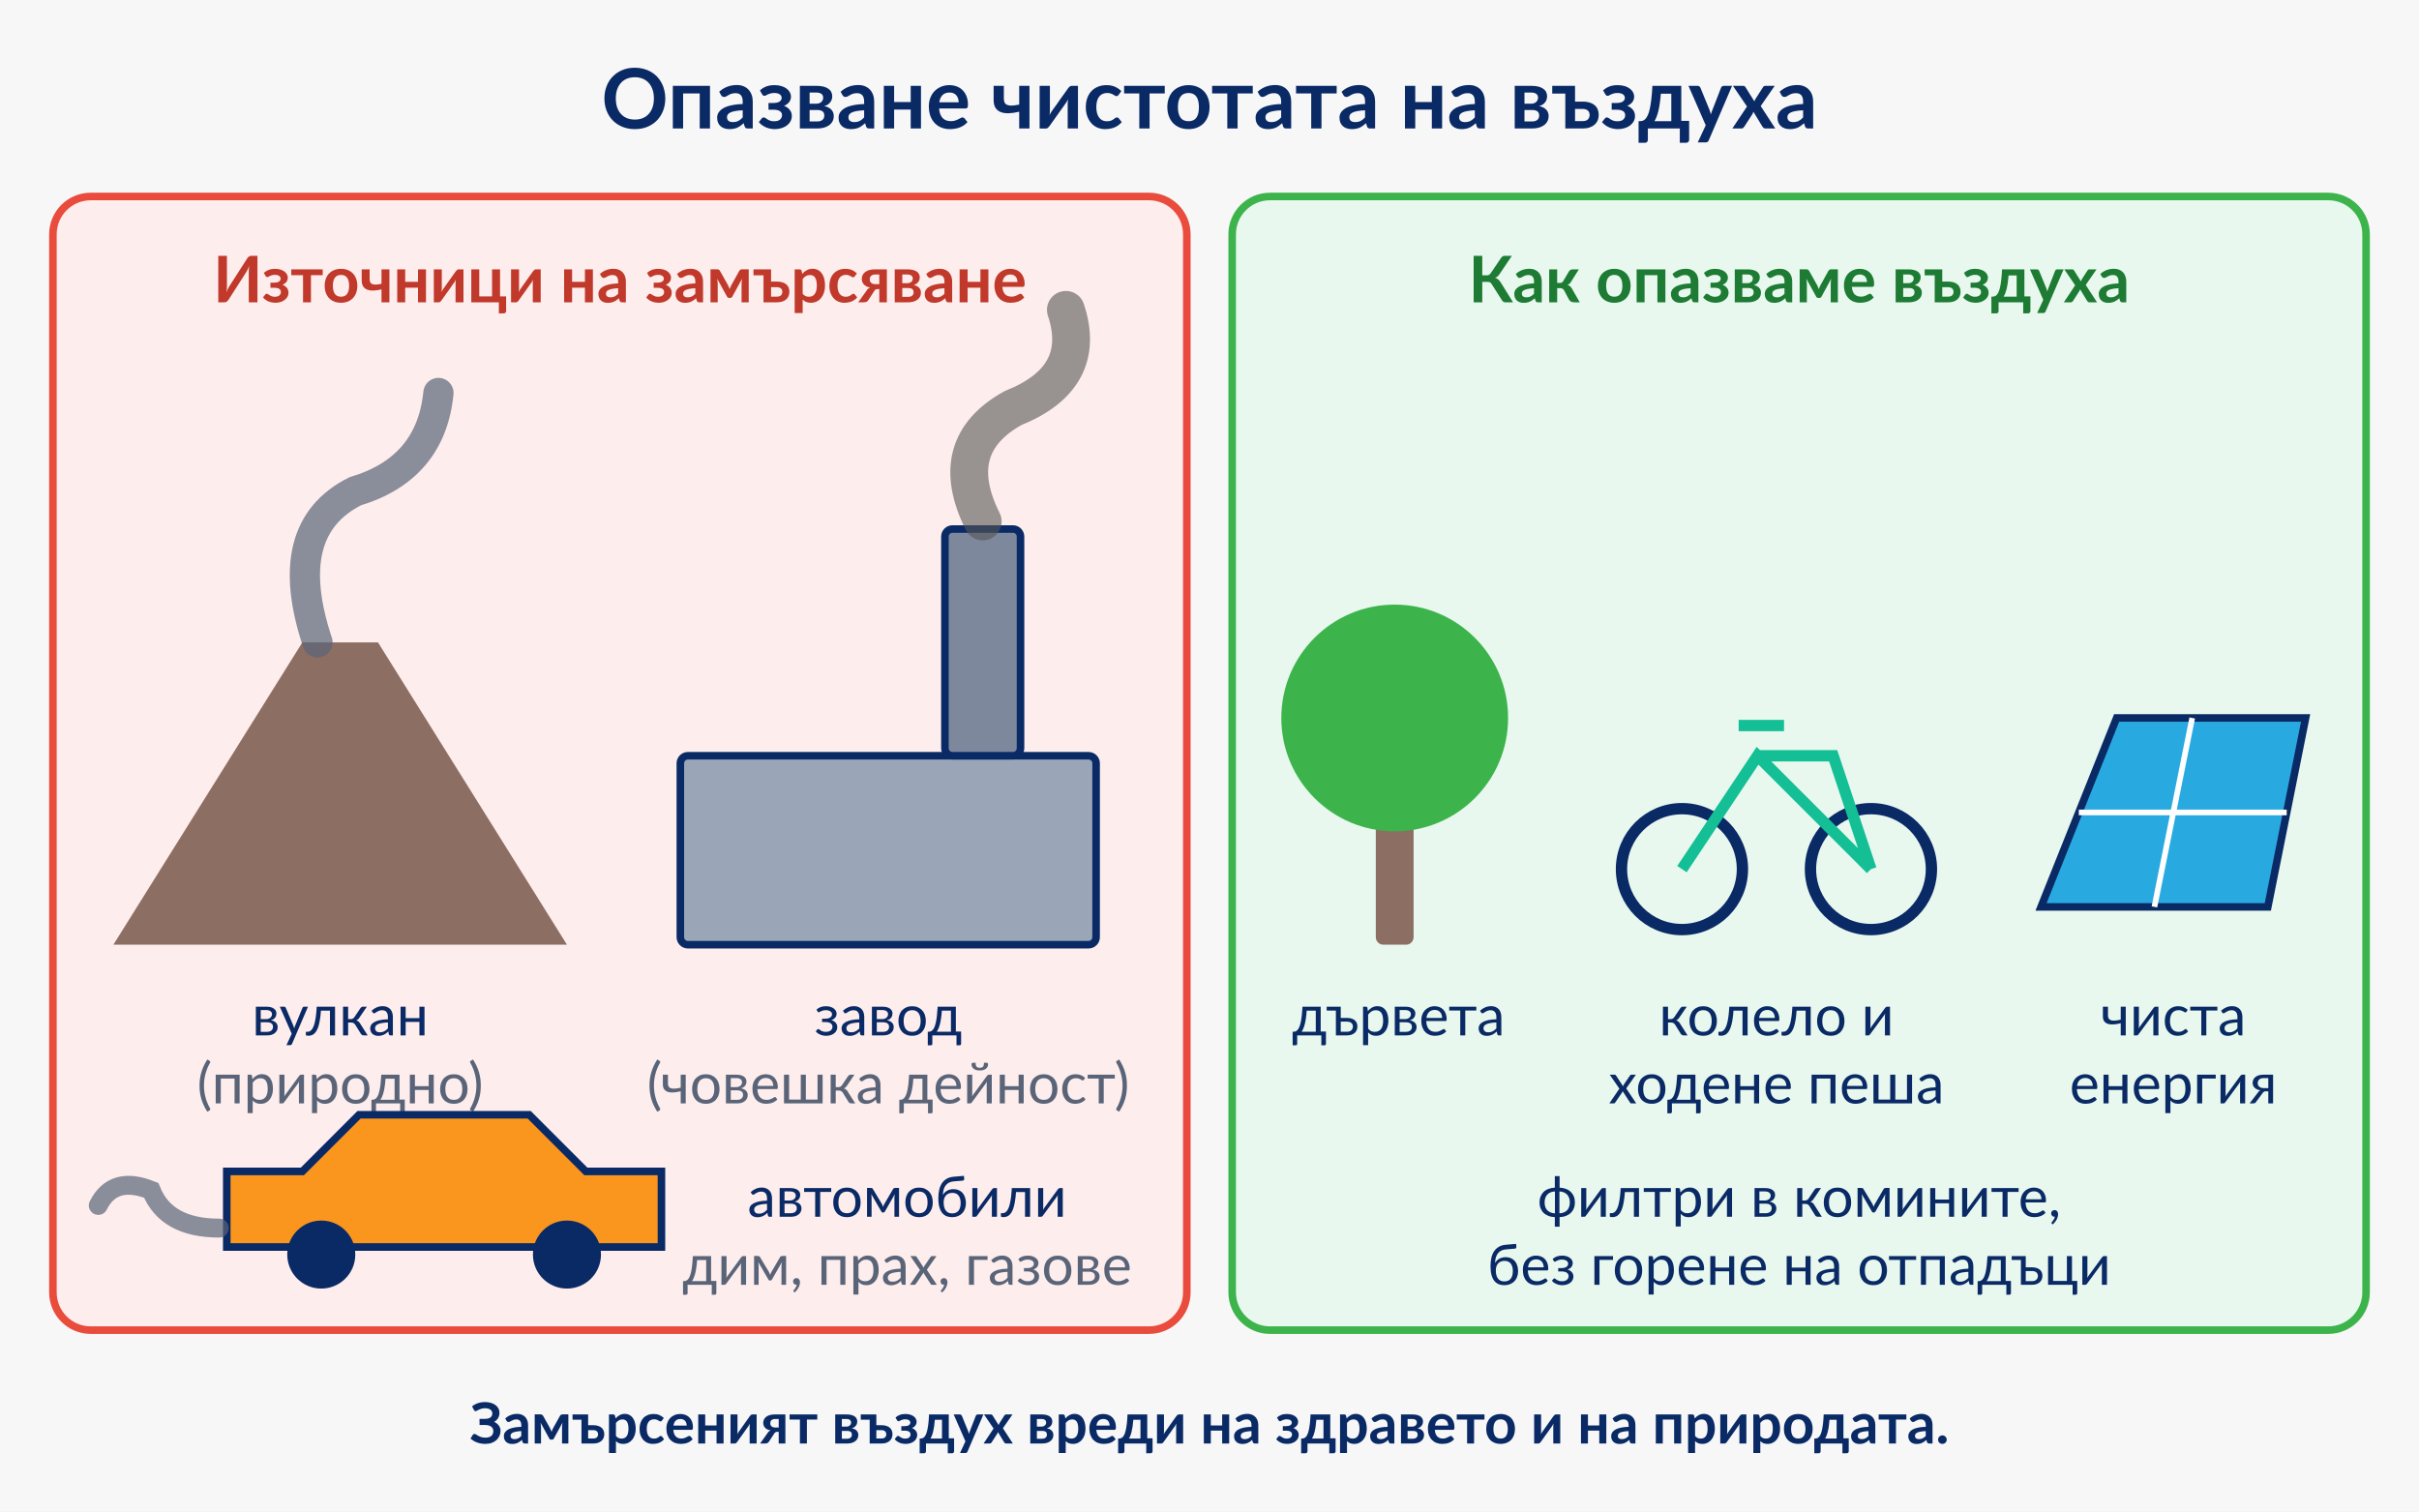
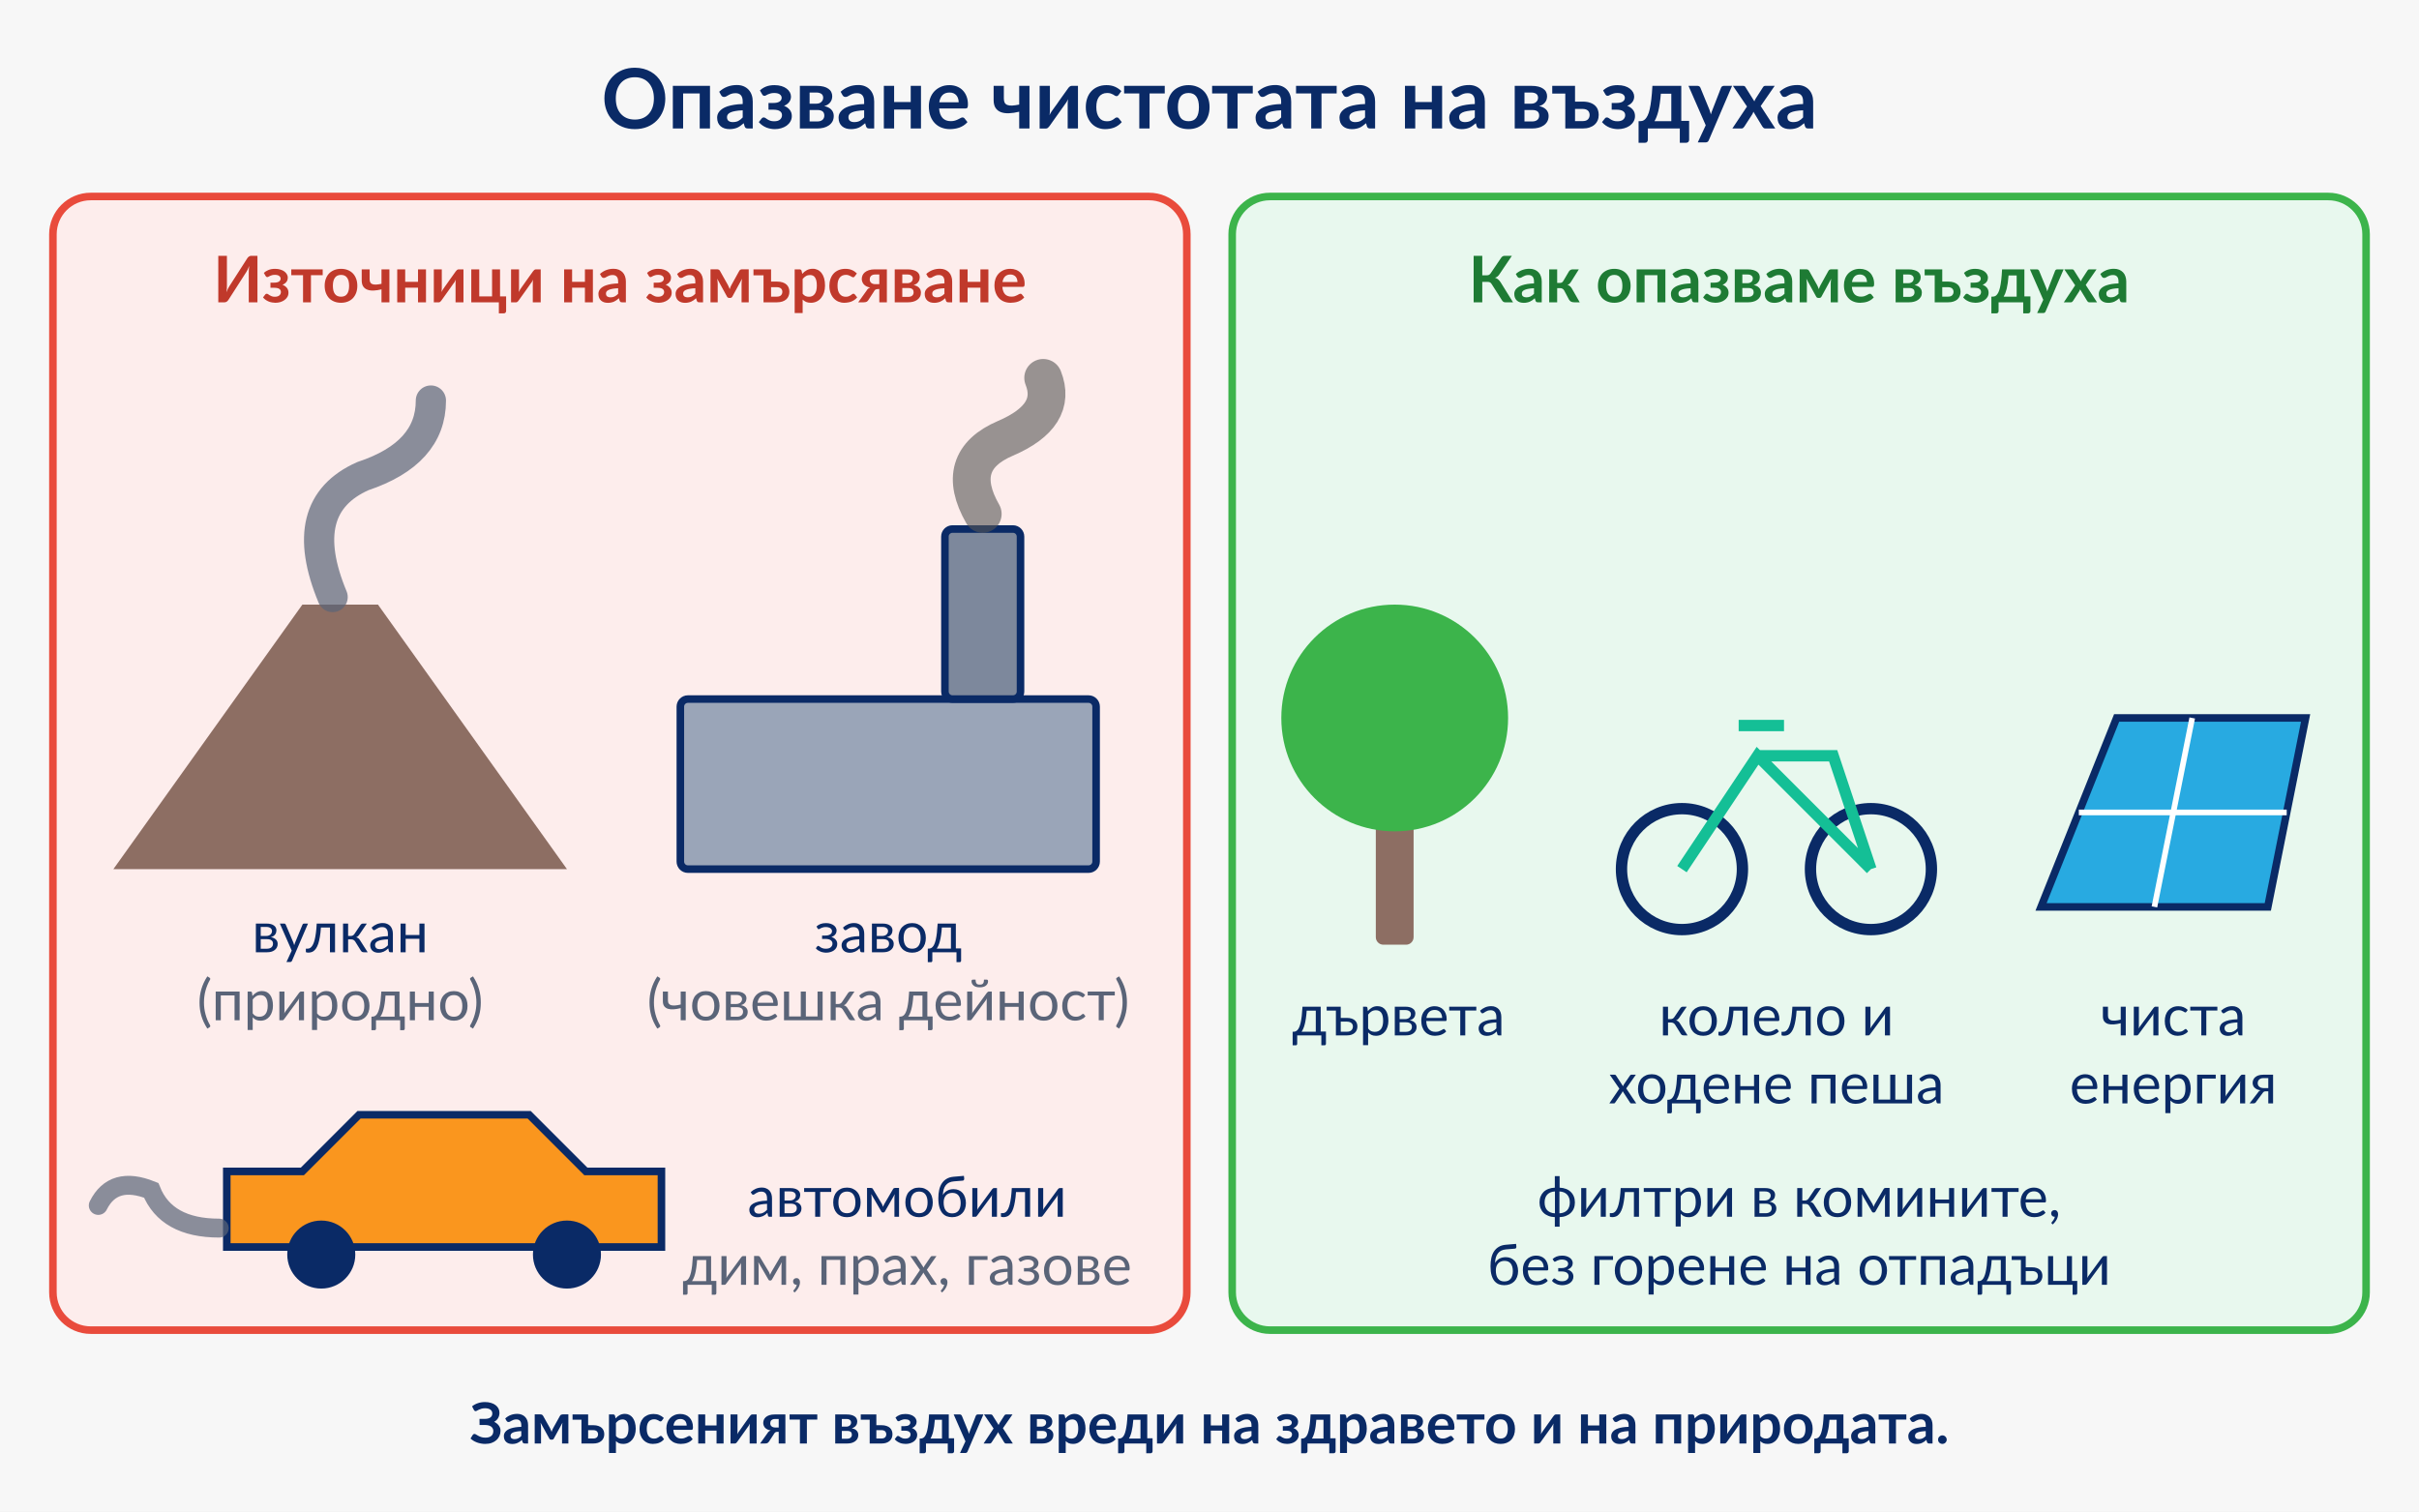
<svg xmlns="http://www.w3.org/2000/svg" viewBox="0 0 640 400" width="640" height="400" font-family="Lato, Arial, sans-serif" role="img">
  <defs>
    <marker id="a" viewBox="0 0 10 10" refX="8" refY="5" markerWidth="5" markerHeight="5" orient="auto-start-reverse">
      <path d="M0,0 L10,5 L0,10 z" fill="#0A2A66" />
    </marker>
    <marker id="o" viewBox="0 0 10 10" refX="8" refY="5" markerWidth="5" markerHeight="5" orient="auto-start-reverse">
      <path d="M0,0 L10,5 L0,10 z" fill="#FA961E" />
    </marker>
    <marker id="t" viewBox="0 0 10 10" refX="8" refY="5" markerWidth="5" markerHeight="5" orient="auto-start-reverse">
      <path d="M0,0 L10,5 L0,10 z" fill="#14BF96" />
    </marker>
    <marker id="c" viewBox="0 0 10 10" refX="8" refY="5" markerWidth="5" markerHeight="5" orient="auto-start-reverse">
      <path d="M0,0 L10,5 L0,10 z" fill="#28AAE1" />
    </marker>
    <marker id="g" viewBox="0 0 10 10" refX="8" refY="5" markerWidth="5" markerHeight="5" orient="auto-start-reverse">
      <path d="M0,0 L10,5 L0,10 z" fill="#3CB44B" />
    </marker>
    <marker id="gr" viewBox="0 0 10 10" refX="8" refY="5" markerWidth="5" markerHeight="5" orient="auto-start-reverse">
      <path d="M0,0 L10,5 L0,10 z" fill="#5A6478" />
    </marker>
  </defs>
  <rect width="640" height="400" fill="#F7F7F7" />
  <text x="320" y="34" font-size="22" text-anchor="middle" font-weight="bold" fill="#0A2A66">Опазване чистотата на въздуха</text>
  <rect x="14" y="52" width="300" height="300" rx="10" fill="#FDEDEC" stroke="#E94B3C" stroke-width="2" />
  <rect x="326" y="52" width="300" height="300" rx="10" fill="#E8F8EE" stroke="#3CB44B" stroke-width="2" />
  <text x="164" y="80" font-size="17" text-anchor="middle" font-weight="bold" fill="#C0392B">Източници на замърсяване</text>
  <text x="476" y="80" font-size="17" text-anchor="middle" font-weight="bold" fill="#1E7B34">Как опазваме въздуха</text>
-   <path d="M30,250 L80,170 L100,170 L150,250 z" fill="#8D6E63" stroke="none" stroke-width="2" />
-   <path d="M84,170 q-10,-30 10,-40 q20,-6 22,-26" fill="none" stroke="#5A6478" stroke-width="8" stroke-linecap="round" opacity="0.7" />
-   <text x="90" y="274" font-size="15" text-anchor="middle" font-weight="normal" fill="#0A2A66">вулкан</text>
-   <text x="90" y="292" font-size="15" text-anchor="middle" font-weight="normal" fill="#5A6478">(природно)</text>
-   <rect x="180" y="200" width="110" height="50" rx="2" fill="#9AA5B8" stroke="#0A2A66" stroke-width="2" />
-   <rect x="250" y="140" width="20" height="60" rx="2" fill="#7D889C" stroke="#0A2A66" stroke-width="2" />
-   <path d="M260,138 q-10,-20 8,-30 q20,-8 14,-26" fill="none" stroke="#555" stroke-width="10" stroke-linecap="round" opacity="0.6" />
-   <text x="235" y="274" font-size="15" text-anchor="middle" font-weight="normal" fill="#0A2A66">завод</text>
-   <text x="235" y="292" font-size="15" text-anchor="middle" font-weight="normal" fill="#5A6478">(човешка дейност)</text>
+   <path d="M30,230 L80,160 L100,160 L150,230 z" fill="#8D6E63" stroke="none" stroke-width="2" />
+   <path d="M88,158 q-10,-24 8,-32 q18,-6 18,-20" fill="none" stroke="#5A6478" stroke-width="8" stroke-linecap="round" opacity="0.7" />
+   <text x="90" y="252" font-size="15" text-anchor="middle" font-weight="normal" fill="#0A2A66">вулкан</text>
+   <text x="90" y="270" font-size="15" text-anchor="middle" font-weight="normal" fill="#5A6478">(природно)</text>
+   <rect x="180" y="185" width="110" height="45" rx="2" fill="#9AA5B8" stroke="#0A2A66" stroke-width="2" />
+   <rect x="250" y="140" width="20" height="45" rx="2" fill="#7D889C" stroke="#0A2A66" stroke-width="2" />
+   <path d="M260,136 q-8,-14 6,-20 q14,-6 10,-16" fill="none" stroke="#555" stroke-width="10" stroke-linecap="round" opacity="0.6" />
+   <text x="235" y="252" font-size="15" text-anchor="middle" font-weight="normal" fill="#0A2A66">завод</text>
+   <text x="235" y="270" font-size="15" text-anchor="middle" font-weight="normal" fill="#5A6478">(човешка дейност)</text>
  <path d="M60,330 L60,310 L80,310 L95,295 L140,295 L155,310 L175,310 L175,330 z" fill="#FA961E" stroke="#0A2A66" stroke-width="2" />
  <circle cx="85" cy="332" r="9" fill="#0A2A66" stroke="none" stroke-width="2" />
  <circle cx="150" cy="332" r="9" fill="#0A2A66" stroke="none" stroke-width="2" />
  <path d="M58,325 q-14,0 -18,-10 q-10,-4 -14,4" fill="none" stroke="#5A6478" stroke-width="5" stroke-linecap="round" opacity="0.7" />
  <text x="240" y="322" font-size="15" text-anchor="middle" font-weight="normal" fill="#0A2A66">автомобили</text>
  <text x="240" y="340" font-size="15" text-anchor="middle" font-weight="normal" fill="#5A6478">дим, прах, газове</text>
  <rect x="364" y="210" width="10" height="40" rx="2" fill="#8D6E63" stroke="none" stroke-width="0" />
  <circle cx="369" cy="190" r="30" fill="#3CB44B" stroke="none" stroke-width="2" />
  <text x="370" y="274" font-size="15" text-anchor="middle" font-weight="normal" fill="#0A2A66">дървета</text>
  <circle cx="445" cy="230" r="16" fill="none" stroke="#0A2A66" stroke-width="3" />
  <circle cx="495" cy="230" r="16" fill="none" stroke="#0A2A66" stroke-width="3" />
  <path d="M445,230 L465,200 L495,230 M465,200 L485,200 L495,230 M460,192 L472,192" fill="none" stroke="#14BF96" stroke-width="3" />
  <text x="470" y="274" font-size="15" text-anchor="middle" font-weight="normal" fill="#0A2A66">колело и</text>
  <text x="470" y="292" font-size="15" text-anchor="middle" font-weight="normal" fill="#0A2A66">ходене пеша</text>
  <path d="M540,240 L560,190 L610,190 L600,240 z" fill="#28AAE1" stroke="#0A2A66" stroke-width="2" />
  <line x1="550" y1="215" x2="605" y2="215" stroke="#fff" stroke-width="1.5" />
  <line x1="580" y1="190" x2="570" y2="240" stroke="#fff" stroke-width="1.5" />
  <text x="575" y="274" font-size="15" text-anchor="middle" font-weight="normal" fill="#0A2A66">чиста</text>
  <text x="575" y="292" font-size="15" text-anchor="middle" font-weight="normal" fill="#0A2A66">енергия</text>
  <text x="476" y="322" font-size="15" text-anchor="middle" font-weight="normal" fill="#0A2A66">филтри в комините,</text>
  <text x="476" y="340" font-size="15" text-anchor="middle" font-weight="normal" fill="#0A2A66">без горене на отпадъци</text>
  <text x="320" y="382" font-size="15" text-anchor="middle" font-weight="bold" fill="#0A2A66">Замърсеният въздух вреди на здравето и на природата.</text>
</svg>
